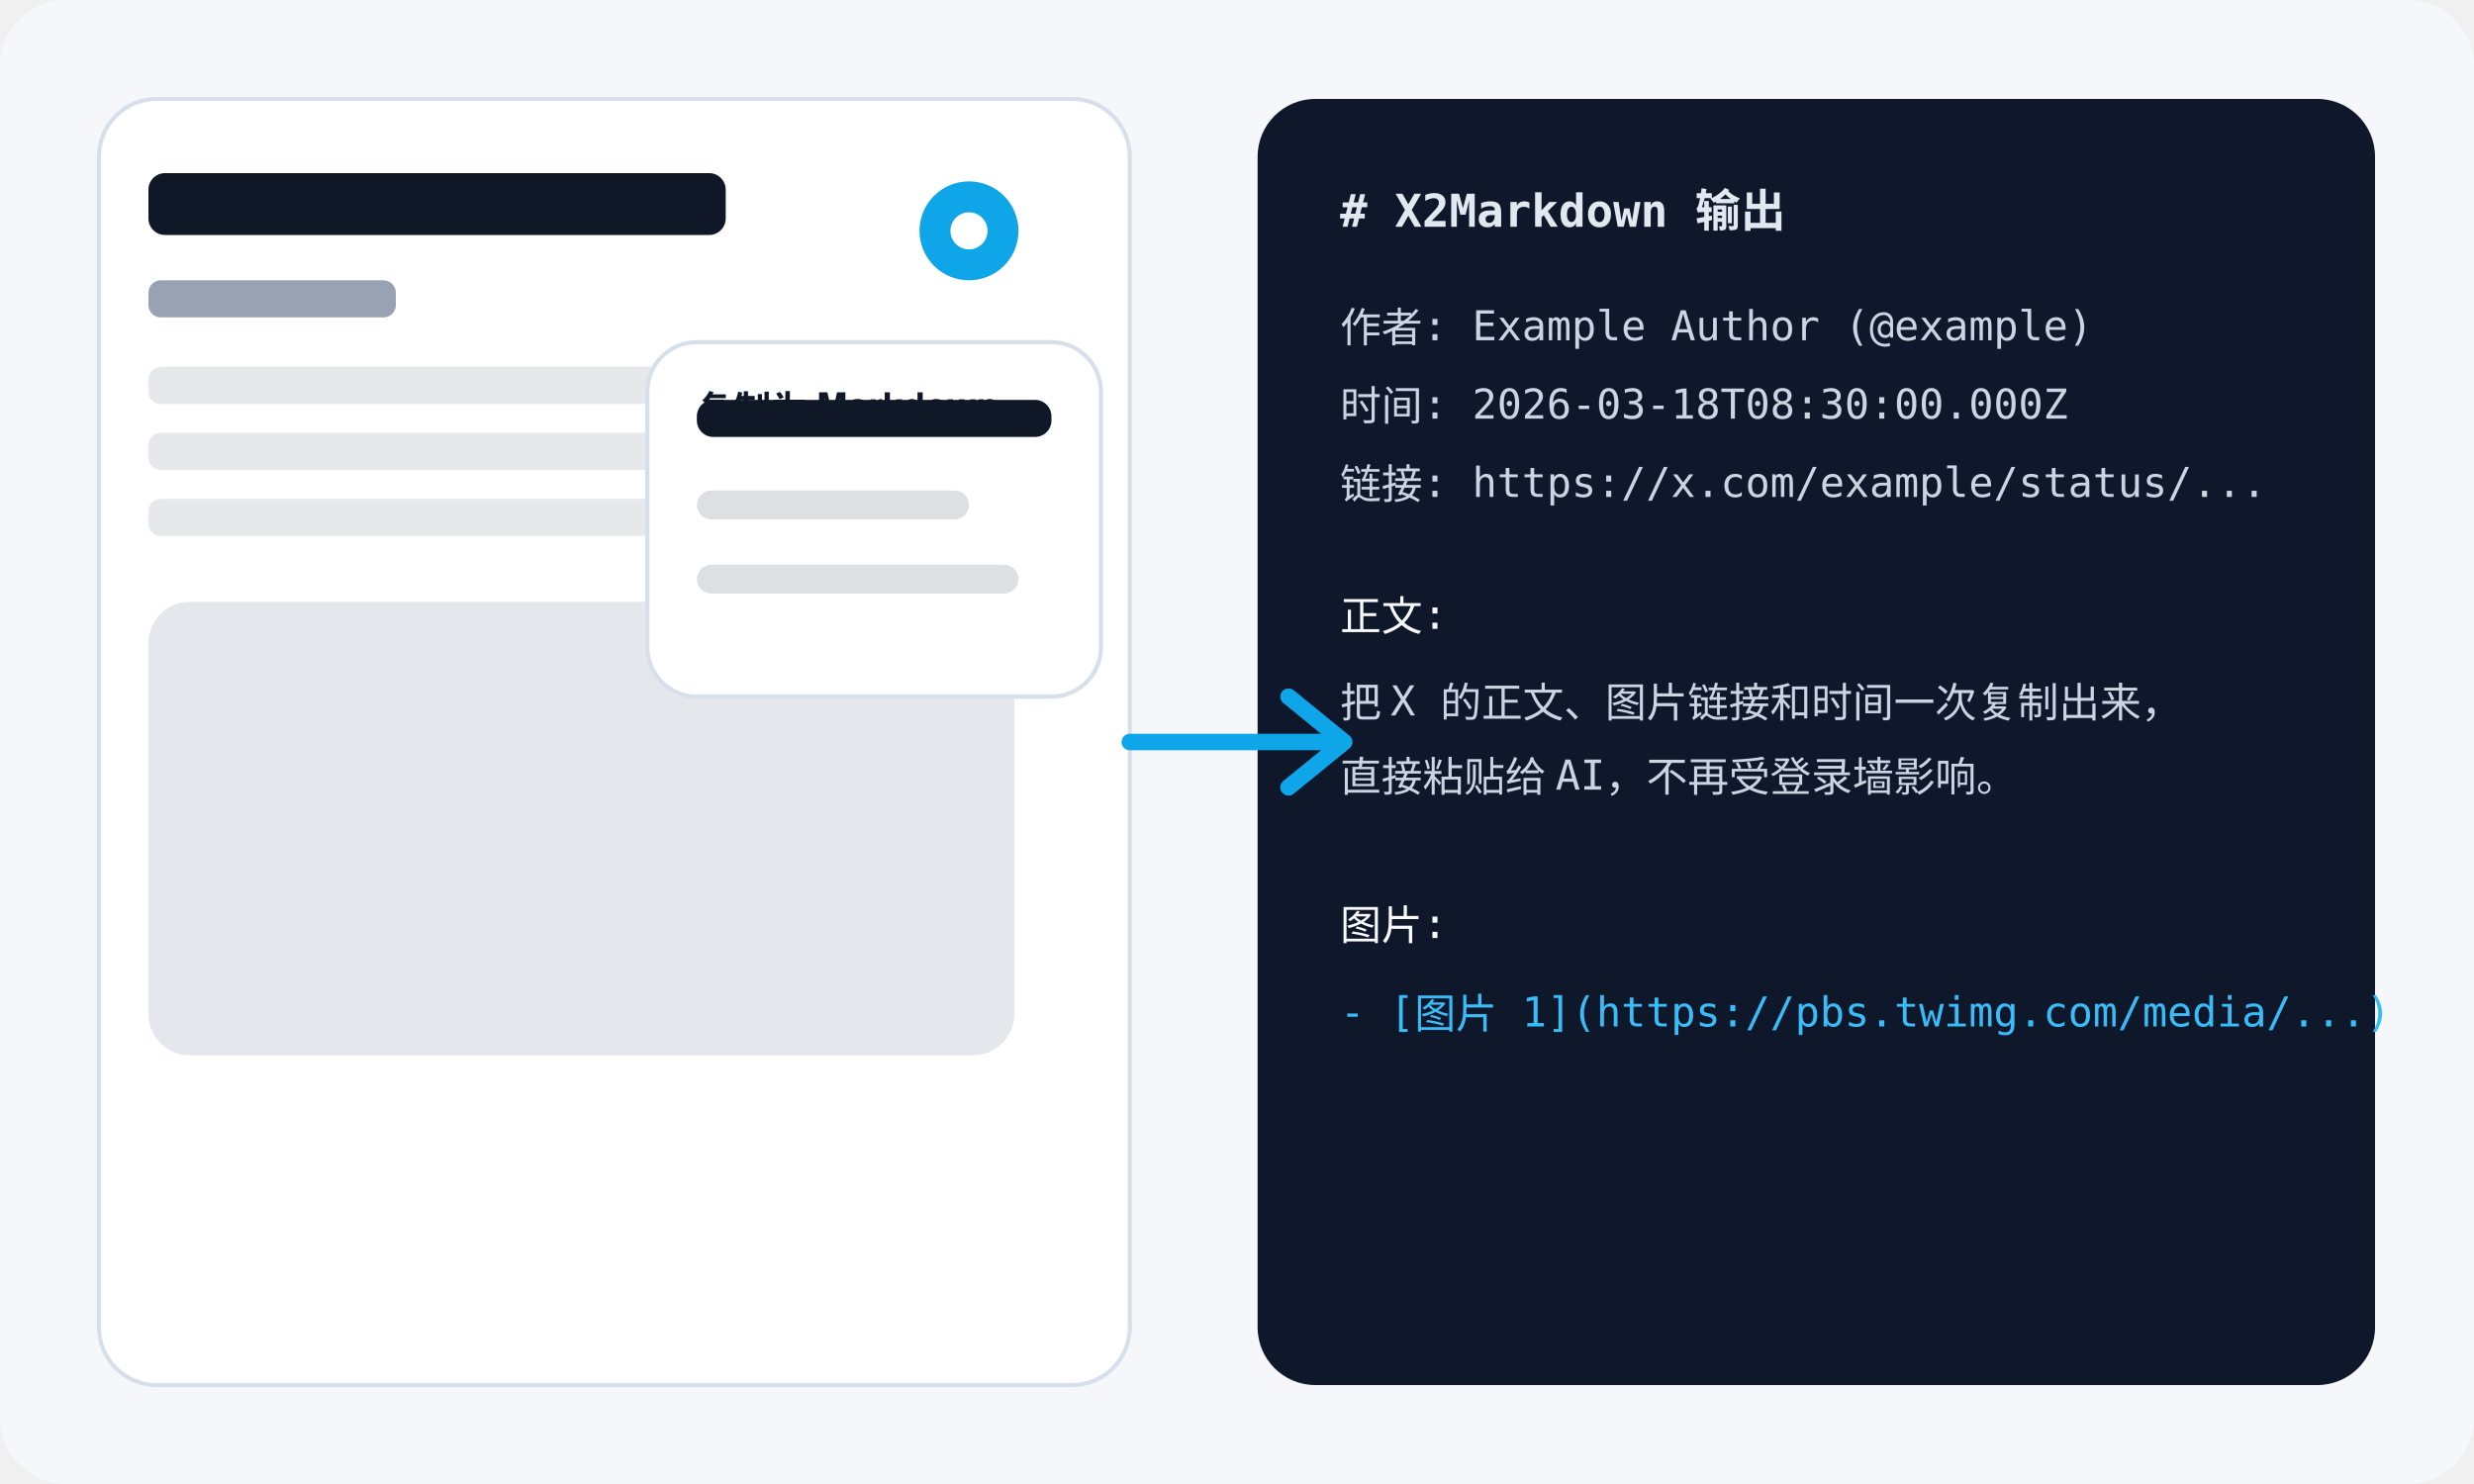
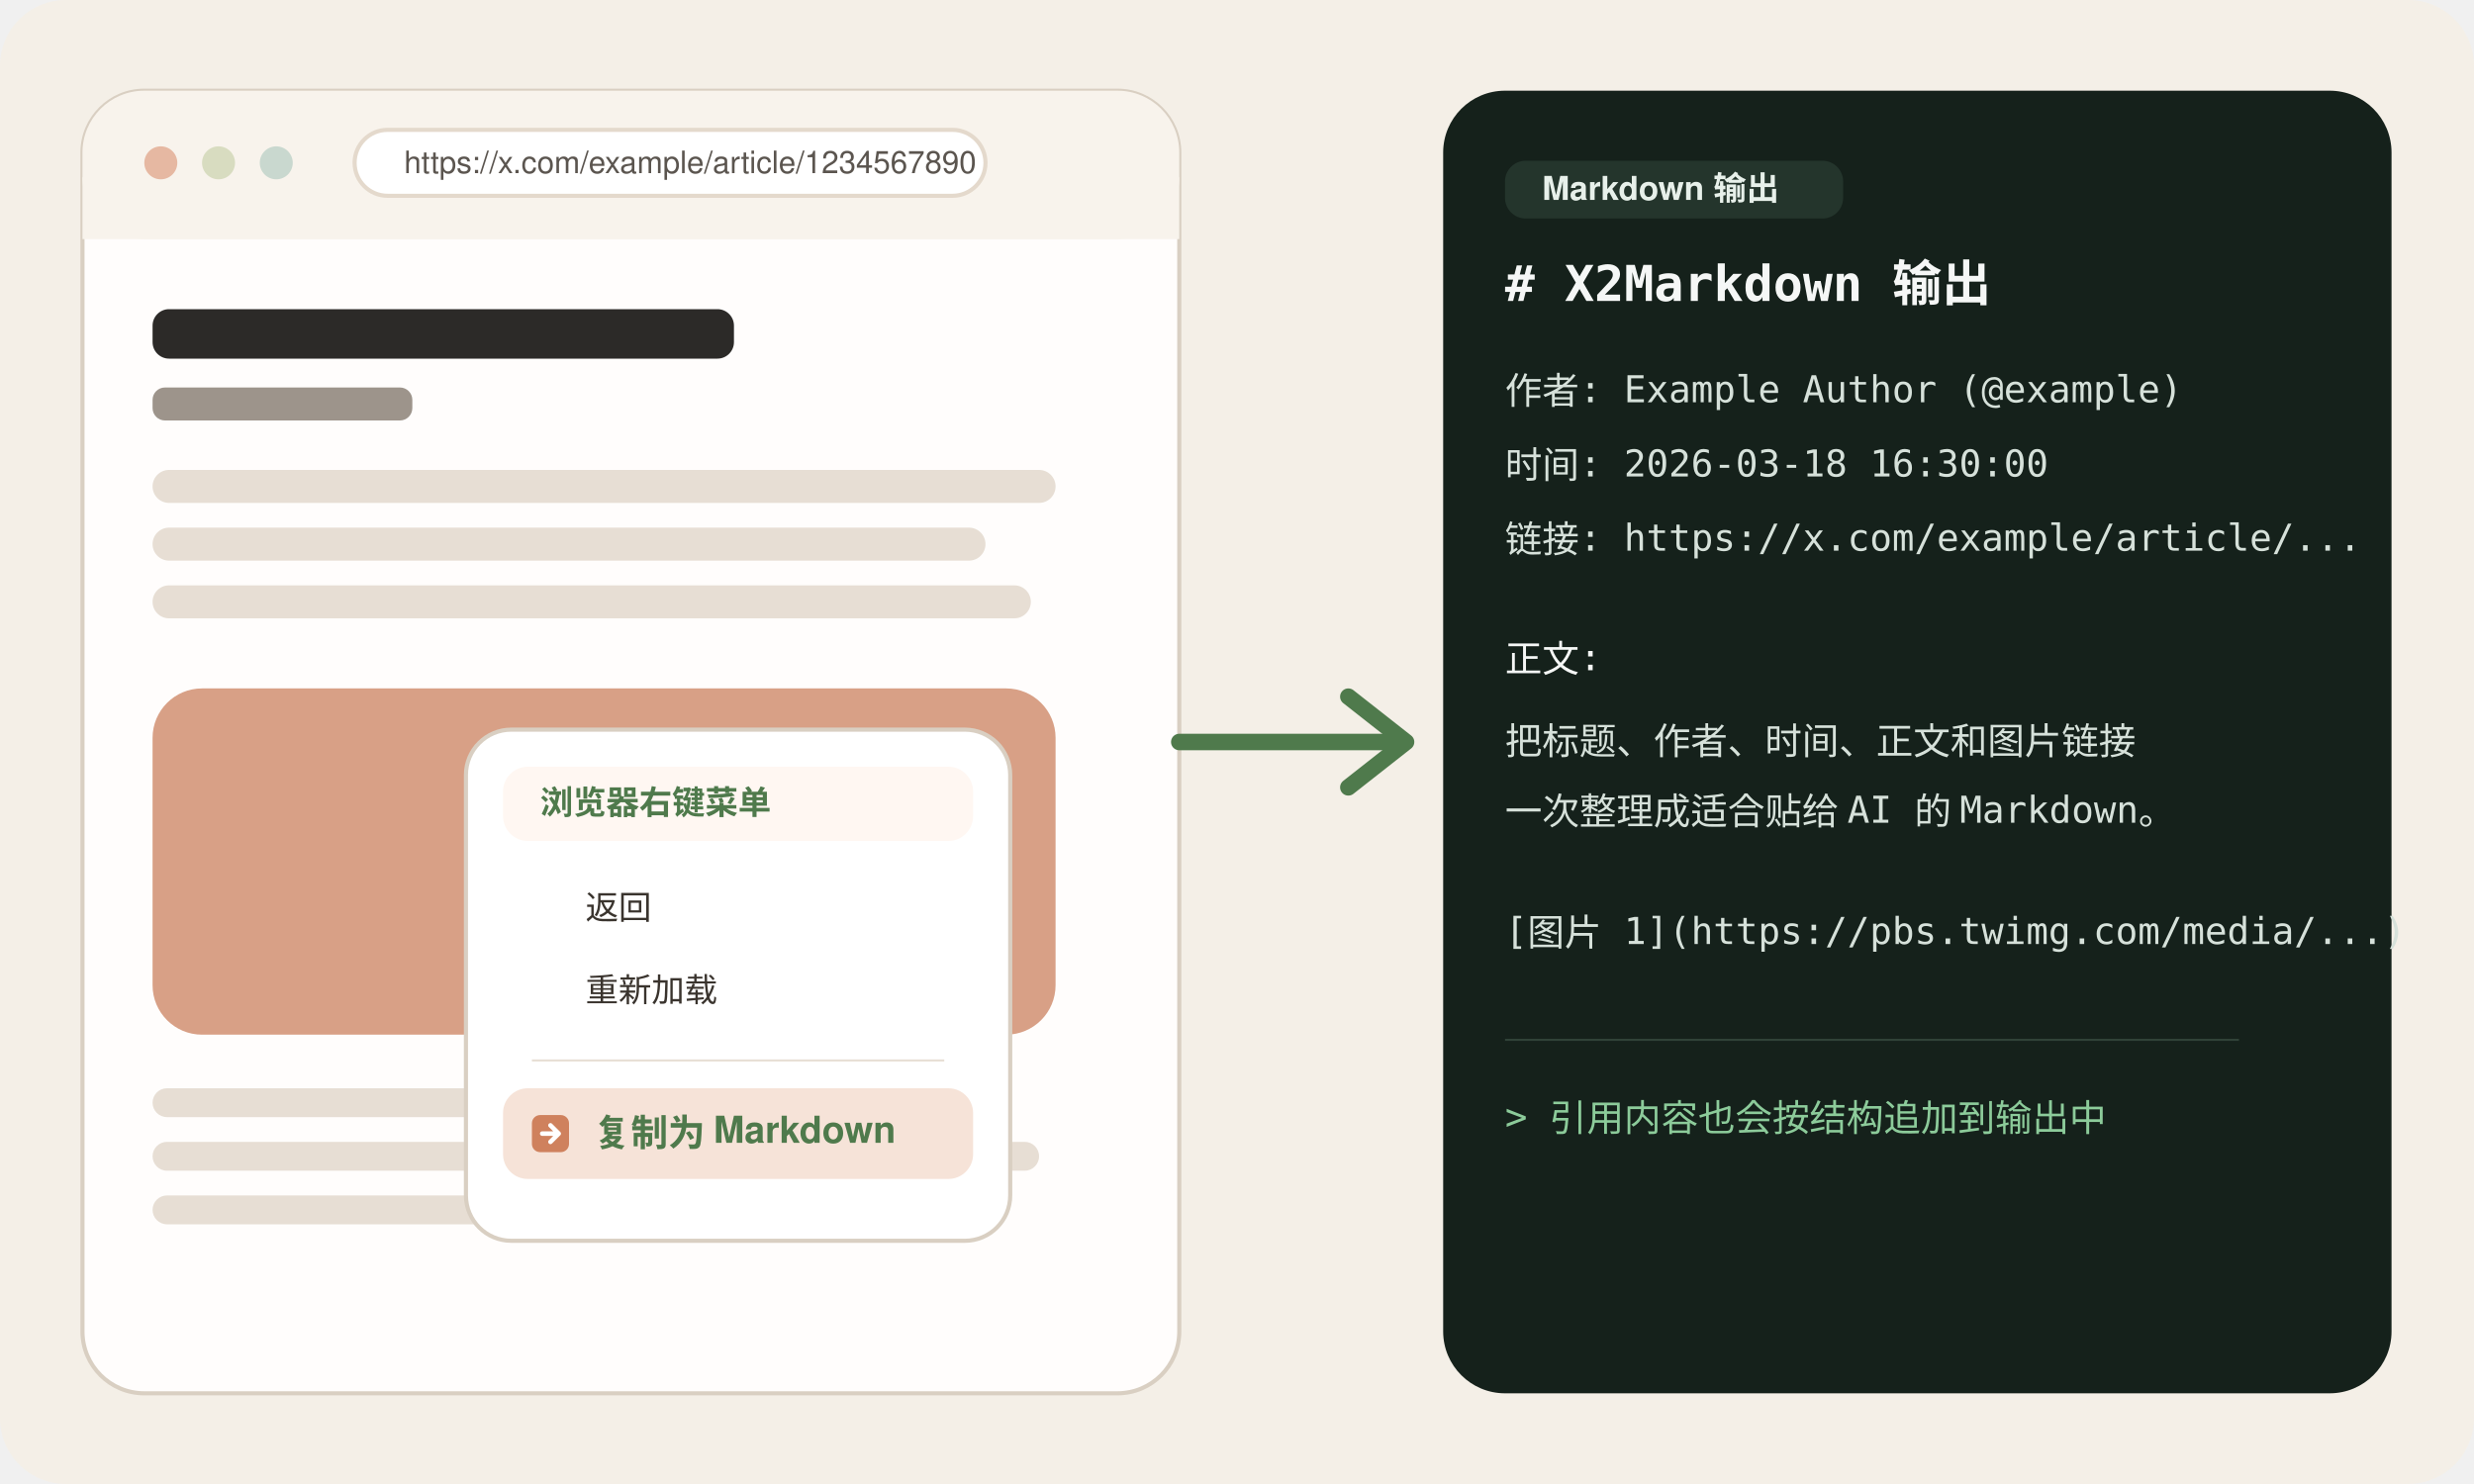
<svg xmlns="http://www.w3.org/2000/svg" width="1200" height="720" viewBox="0 0 1200 720" fill="none">
-   <rect width="1200" height="720" rx="32" fill="#F5F7FB" />
-   <rect x="48" y="48" width="500" height="624" rx="28" fill="#FFFFFF" stroke="#D7DFEA" stroke-width="2" />
-   <rect x="72" y="84" width="280" height="30" rx="8" fill="#101828" />
-   <rect x="72" y="136" width="120" height="18" rx="6" fill="#98A2B3" />
-   <rect x="72" y="178" width="420" height="18" rx="6" fill="#344054" fill-opacity="0.12" />
-   <rect x="72" y="210" width="390" height="18" rx="6" fill="#344054" fill-opacity="0.12" />
-   <rect x="72" y="242" width="405" height="18" rx="6" fill="#344054" fill-opacity="0.12" />
-   <rect x="72" y="292" width="420" height="220" rx="20" fill="#E4E7EC" />
-   <circle cx="470" cy="112" r="24" fill="#0EA5E9" />
-   <circle cx="470" cy="112" r="9" fill="#FFFFFF" />
-   <rect x="314" y="166" width="220" height="172" rx="24" fill="#FFFFFF" stroke="#D7DFEA" stroke-width="2" />
-   <rect x="338" y="194" width="172" height="18" rx="8" fill="#101828" />
-   <rect x="338" y="238" width="132" height="14" rx="7" fill="#475467" fill-opacity="0.18" />
-   <rect x="338" y="274" width="156" height="14" rx="7" fill="#475467" fill-opacity="0.18" />
-   <text x="338" y="205" fill="#101828" font-family="Helvetica, Arial, sans-serif" font-size="18" font-weight="700">复制为 Markdown</text>
-   <rect x="610" y="48" width="542" height="624" rx="28" fill="#0F172A" />
-   <text x="650" y="110" fill="#E2E8F0" font-family="SFMono-Regular, Consolas, monospace" font-size="22" font-weight="700"># X2Markdown 输出</text>
-   <text x="650" y="166" fill="#CBD5E1" font-family="SFMono-Regular, Consolas, monospace" font-size="20">作者: Example Author (@example)</text>
-   <text x="650" y="204" fill="#CBD5E1" font-family="SFMono-Regular, Consolas, monospace" font-size="20">时间: 2026-03-18T08:30:00.000Z</text>
-   <text x="650" y="242" fill="#CBD5E1" font-family="SFMono-Regular, Consolas, monospace" font-size="20">链接: https://x.com/example/status/...</text>
-   <text x="650" y="306" fill="#F8FAFC" font-family="SFMono-Regular, Consolas, monospace" font-size="20">正文:</text>
-   <text x="650" y="348" fill="#CBD5E1" font-family="SFMono-Regular, Consolas, monospace" font-size="20">把 X 的正文、图片链接和时间一次复制出来，</text>
-   <text x="650" y="384" fill="#CBD5E1" font-family="SFMono-Regular, Consolas, monospace" font-size="20">直接粘贴给 AI，不再受登录墙影响。</text>
-   <text x="650" y="456" fill="#F8FAFC" font-family="SFMono-Regular, Consolas, monospace" font-size="20">图片:</text>
-   <text x="650" y="498" fill="#38BDF8" font-family="SFMono-Regular, Consolas, monospace" font-size="20">- [图片 1](https://pbs.twimg.com/media/...)</text>
-   <path d="M548 360C616 360 610 360 642 360" stroke="#0EA5E9" stroke-width="8" stroke-linecap="round" />
-   <path d="M625 338L652 360L625 382" stroke="#0EA5E9" stroke-width="8" stroke-linecap="round" stroke-linejoin="round" />
+   <rect width="1200" height="720" rx="32" fill="#F4EFE7" />
+   <rect x="40" y="44" width="532" height="632" rx="30" fill="#FFFDFC" stroke="#D9CFC2" stroke-width="2" />
+   <rect x="40" y="44" width="532" height="72" rx="30" fill="#F8F3EC" />
+   <rect x="40" y="86" width="532" height="30" fill="#F8F3EC" />
+   <circle cx="78" cy="79" r="8" fill="#E6B8A2" />
+   <circle cx="106" cy="79" r="8" fill="#D8DCC0" />
+   <circle cx="134" cy="79" r="8" fill="#C9D8CF" />
+   <rect x="172" y="63" width="306" height="32" rx="16" fill="#FFFFFF" stroke="#E4D9CC" stroke-width="2" />
+   <text x="196" y="84" fill="#5B554F" font-family="Helvetica, Arial, sans-serif" font-size="15">https://x.com/example/article/1234567890</text>
+   <rect x="74" y="150" width="282" height="24" rx="8" fill="#2C2A28" />
+   <rect x="74" y="188" width="126" height="16" rx="6" fill="#9D948B" />
+   <rect x="74" y="228" width="438" height="16" rx="8" fill="#E7DED4" />
+   <rect x="74" y="256" width="404" height="16" rx="8" fill="#E7DED4" />
+   <rect x="74" y="284" width="426" height="16" rx="8" fill="#E7DED4" />
+   <rect x="74" y="334" width="438" height="168" rx="24" fill="#D8A086" />
+   <rect x="74" y="528" width="396" height="14" rx="7" fill="#E7DED4" />
+   <rect x="74" y="554" width="430" height="14" rx="7" fill="#E7DED4" />
+   <rect x="74" y="580" width="376" height="14" rx="7" fill="#E7DED4" />
+   <rect x="226" y="354" width="264" height="248" rx="22" fill="#FFFFFF" />
+   <rect x="226" y="354" width="264" height="248" rx="22" stroke="#D9CFC2" stroke-width="2" />
+   <rect x="244" y="372" width="228" height="36" rx="12" fill="#FFF7F2" />
+   <text x="262" y="395" fill="#4F7A4C" font-family="Helvetica, Arial, sans-serif" font-size="16" font-weight="700">浏览器右键菜单</text>
+   <rect x="244" y="424" width="228" height="34" rx="10" fill="#FFFFFF" />
+   <text x="284" y="446" fill="#3A342E" font-family="Helvetica, Arial, sans-serif" font-size="16">返回</text>
+   <rect x="244" y="464" width="228" height="34" rx="10" fill="#FFFFFF" />
+   <text x="284" y="486" fill="#3A342E" font-family="Helvetica, Arial, sans-serif" font-size="16">重新加载</text>
+   <rect x="258" y="514" width="200" height="1" fill="#E7DED4" />
+   <rect x="244" y="528" width="228" height="44" rx="12" fill="#F6E3D8" />
+   <rect x="258" y="541" width="18" height="18" rx="4" fill="#CF815D" />
+   <path d="M263 550H271M271 550L267 554M271 550L267 546" stroke="#FFFFFF" stroke-width="2.2" stroke-linecap="round" stroke-linejoin="round" />
+   <text x="288" y="556" fill="#4F7A4C" font-family="Helvetica, Arial, sans-serif" font-size="18" font-weight="700">复制为 Markdown</text>
+   <path d="M572 360C632 360 638 360 672 360" stroke="#4F7A4C" stroke-width="8" stroke-linecap="round" />
+   <path d="M654 338L682 360L654 382" stroke="#4F7A4C" stroke-width="8" stroke-linecap="round" stroke-linejoin="round" />
+   <rect x="700" y="44" width="460" height="632" rx="30" fill="#15211B" />
+   <rect x="730" y="78" width="164" height="28" rx="10" fill="#24352C" />
+   <text x="748" y="97" fill="#E7F0EA" font-family="Helvetica, Arial, sans-serif" font-size="16" font-weight="700">Markdown 输出</text>
+   <text x="730" y="146" fill="#F5F7F6" font-family="SFMono-Regular, Consolas, monospace" font-size="24" font-weight="700"># X2Markdown 输出</text>
+   <text x="730" y="196" fill="#D6E1DA" font-family="SFMono-Regular, Consolas, monospace" font-size="18">作者: Example Author (@example)</text>
+   <text x="730" y="232" fill="#D6E1DA" font-family="SFMono-Regular, Consolas, monospace" font-size="18">时间: 2026-03-18 16:30:00</text>
+   <text x="730" y="268" fill="#D6E1DA" font-family="SFMono-Regular, Consolas, monospace" font-size="18">链接: https://x.com/example/article/...</text>
+   <text x="730" y="326" fill="#F5F7F6" font-family="SFMono-Regular, Consolas, monospace" font-size="18">正文:</text>
+   <text x="730" y="366" fill="#D6E1DA" font-family="SFMono-Regular, Consolas, monospace" font-size="18">把标题、作者、时间、正文和图片链接</text>
+   <text x="730" y="400" fill="#D6E1DA" font-family="SFMono-Regular, Consolas, monospace" font-size="18">一次整理成适合贴给 AI 的 Markdown。</text>
+   <text x="730" y="458" fill="#D6E1DA" font-family="SFMono-Regular, Consolas, monospace" font-size="18">[图片 1](https://pbs.twimg.com/media/...)</text>
+   <rect x="730" y="504" width="356" height="1" fill="#304238" />
+   <text x="730" y="548" fill="#8CCB9A" font-family="SFMono-Regular, Consolas, monospace" font-size="18">&gt; 引用内容也会按结构追加到输出中</text>
</svg>
